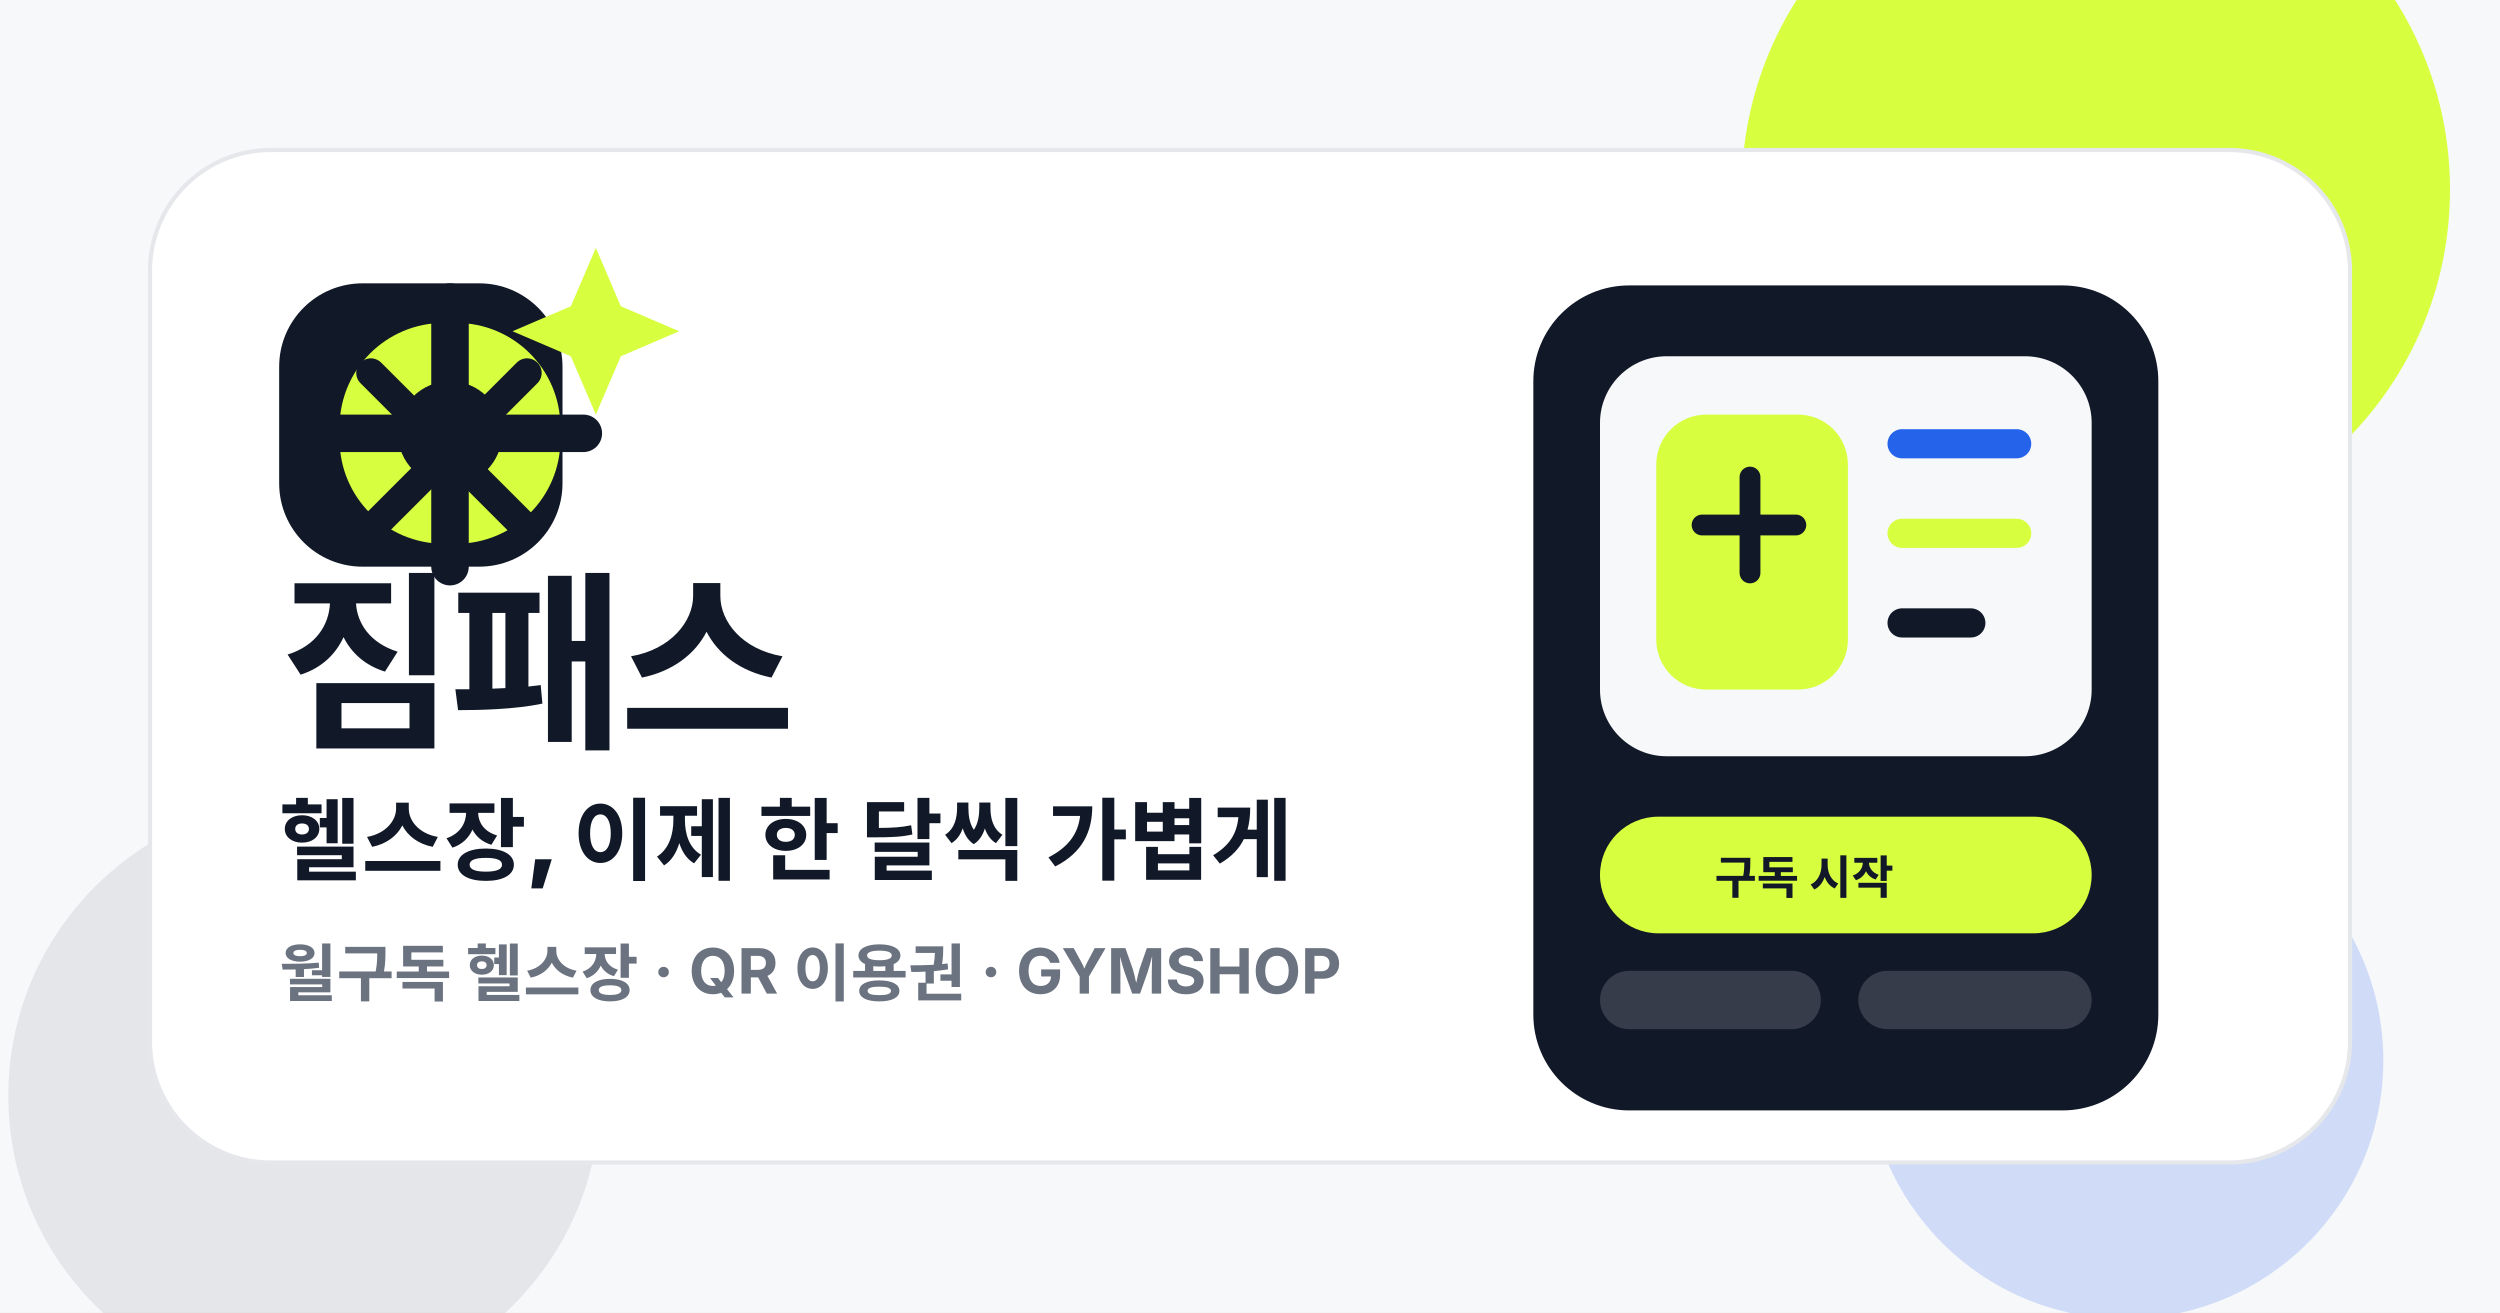
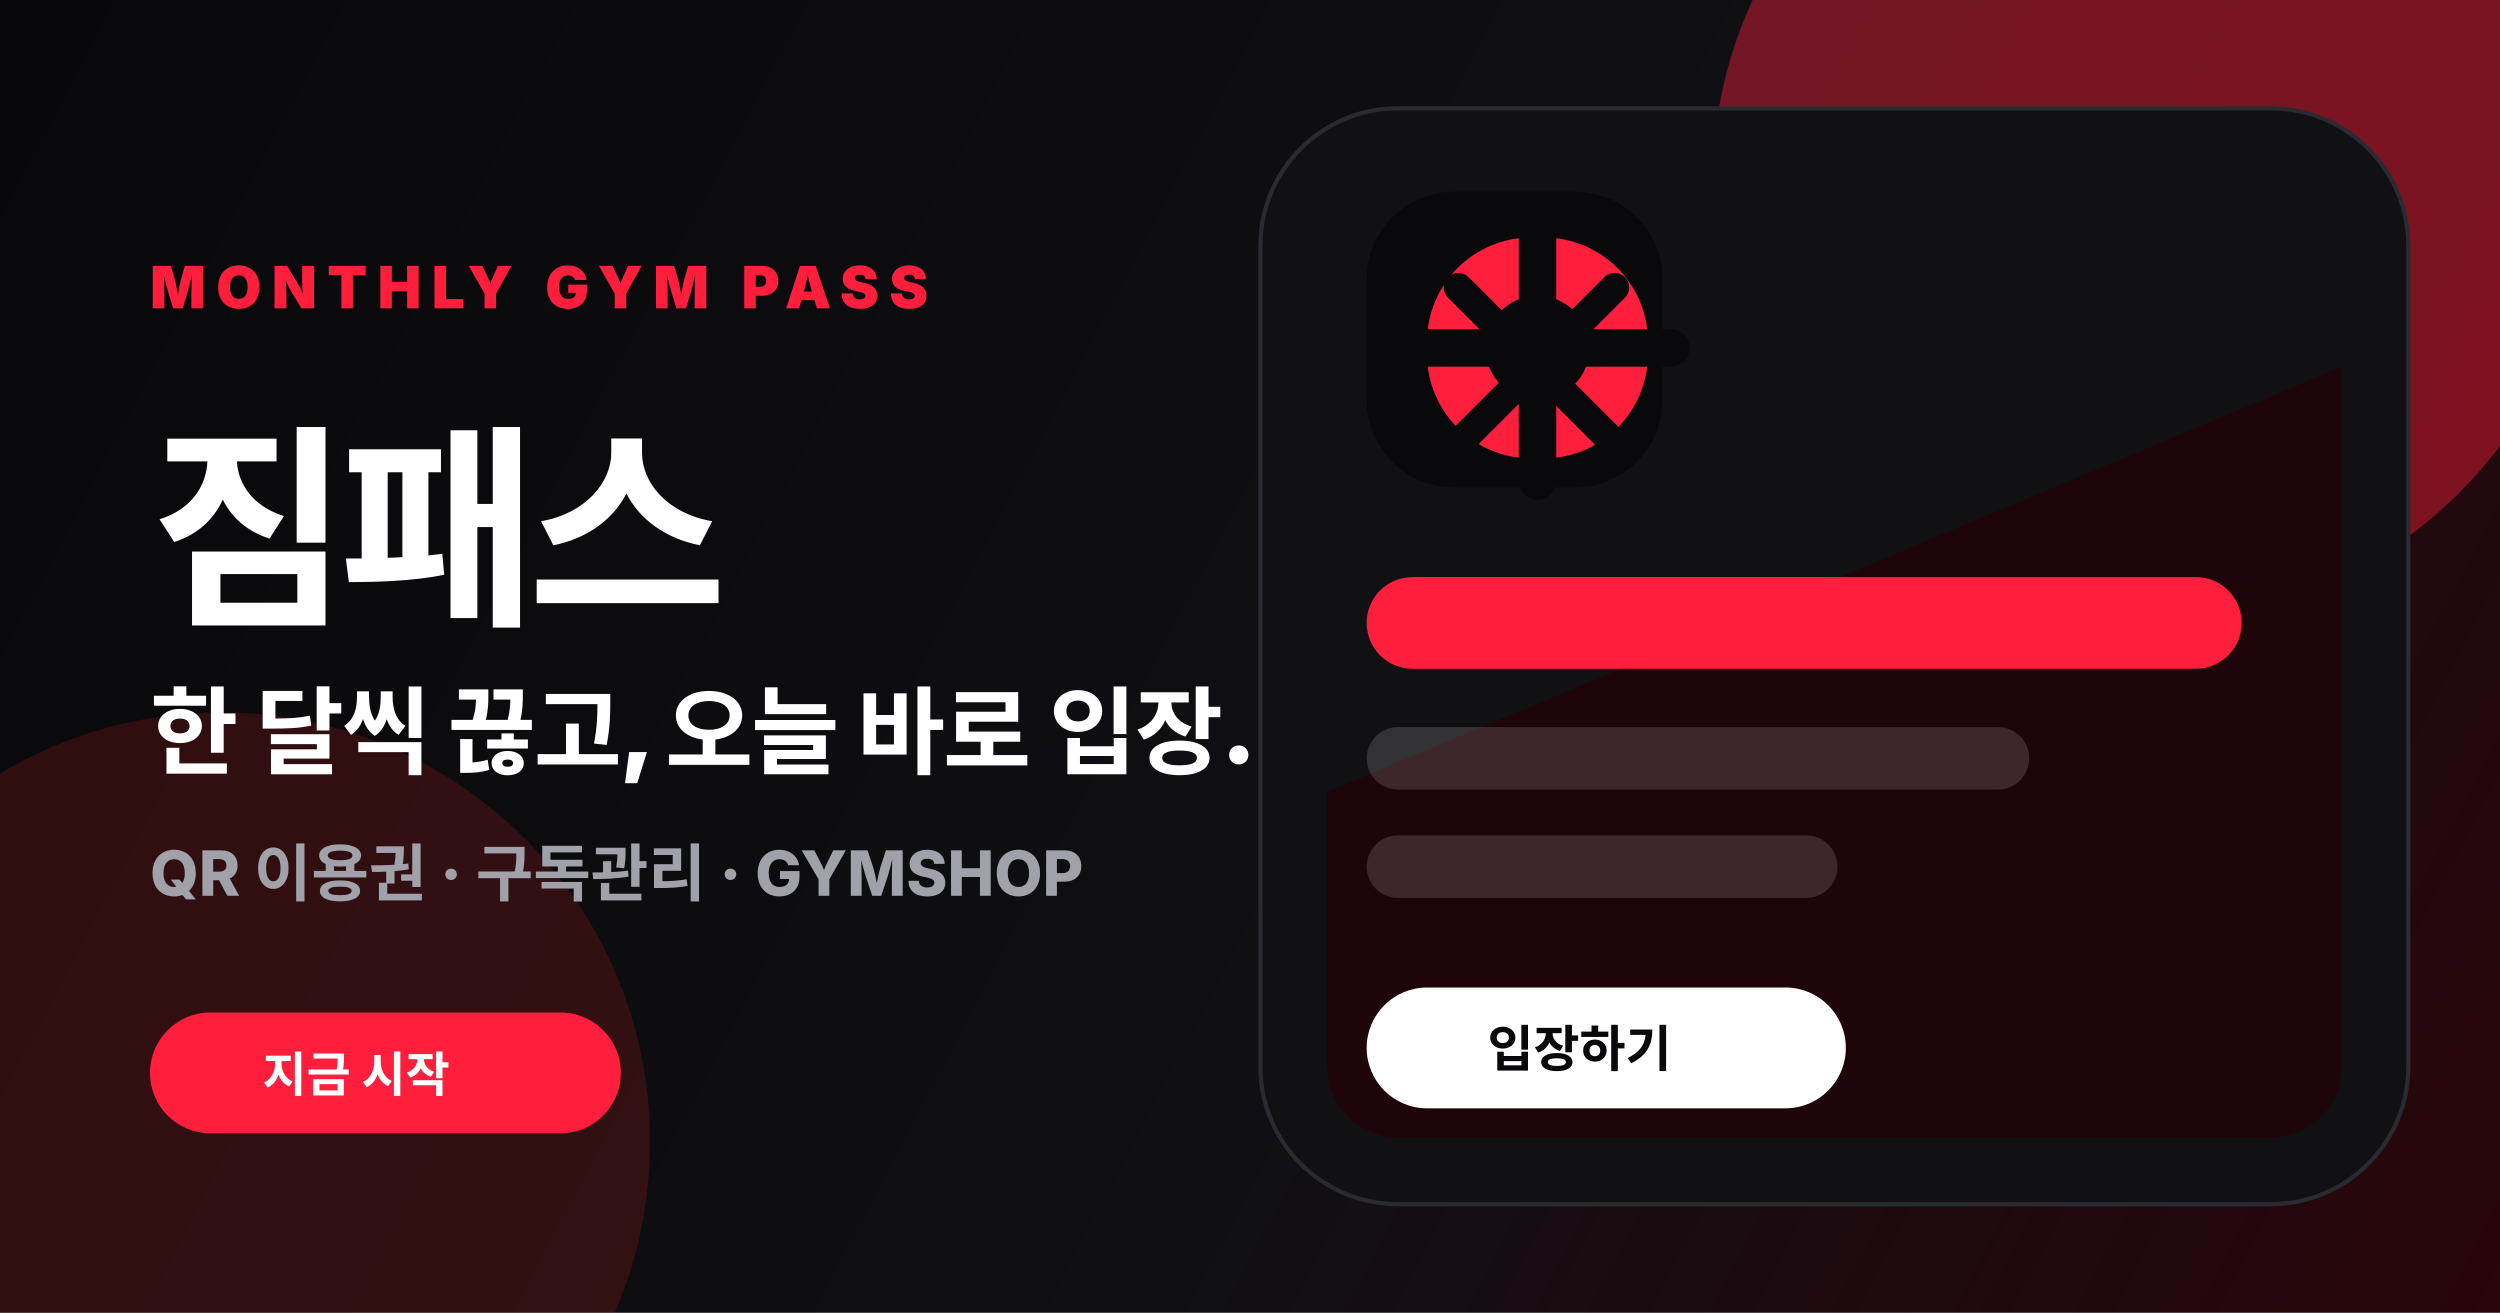
<svg xmlns="http://www.w3.org/2000/svg" width="1200" height="630" viewBox="0 0 1200 630" fill="none">
-   <rect width="1200" height="630" fill="#F7F8FA" />
-   <circle cx="1006" cy="91" r="170" fill="#D7FF3F" />
-   <circle cx="1020" cy="509" r="124" fill="#2563EB" fill-opacity="0.18" />
-   <circle cx="146" cy="526" r="142" fill="#111827" fill-opacity="0.08" />
-   <rect x="72" y="72" width="1056" height="486" rx="58" fill="#FFFFFF" />
-   <rect x="72" y="72" width="1056" height="486" rx="58" stroke="#E5E7EB" stroke-width="2" />
-   <rect x="134" y="136" width="136" height="136" rx="40" fill="#111827" />
-   <path d="M163 205C163 177.386 185.386 155 213 155H219C246.614 155 269 177.386 269 205V211C269 238.614 246.614 261 219 261H213C185.386 261 163 238.614 163 211V205Z" fill="#D7FF3F" />
-   <path d="M216 145V272" stroke="#111827" stroke-width="18" stroke-linecap="round" />
-   <path d="M153 208H280" stroke="#111827" stroke-width="18" stroke-linecap="round" />
-   <path d="M178 179L253 254" stroke="#111827" stroke-width="14" stroke-linecap="round" />
-   <path d="M253 179L178 254" stroke="#111827" stroke-width="14" stroke-linecap="round" />
-   <circle cx="216" cy="208" r="25" fill="#111827" />
-   <path d="M286 119L298 147L326 159L298 171L286 199L274 171L246 159L274 147L286 119Z" fill="#D7FF3F" />
-   <text x="134" y="352" fill="#111827" font-family="Pretendard, Inter, Arial, sans-serif" font-size="92" font-weight="900" letter-spacing="-3">짐패스</text>
-   <text x="134" y="419" fill="#111827" font-family="Pretendard, Inter, Arial, sans-serif" font-size="43" font-weight="850">헬스장, 이제 한 달씩 가볍게</text>
-   <text x="134" y="478" fill="#6B7280" font-family="Pretendard, Inter, Arial, sans-serif" font-size="30" font-weight="700">월구독 헬스장 · QR 이용권 · GYMSHOP</text>
-   <rect x="736" y="137" width="300" height="396" rx="46" fill="#111827" />
-   <rect x="768" y="171" width="236" height="192" rx="32" fill="#F7F8FA" />
-   <rect x="795" y="199" width="92" height="132" rx="24" fill="#D7FF3F" />
-   <path d="M817 252H862" stroke="#111827" stroke-width="10" stroke-linecap="round" />
-   <path d="M840 229V275" stroke="#111827" stroke-width="10" stroke-linecap="round" />
-   <path d="M913 213H968" stroke="#2563EB" stroke-width="14" stroke-linecap="round" />
-   <path d="M913 256H968" stroke="#D7FF3F" stroke-width="14" stroke-linecap="round" />
-   <path d="M913 299H946" stroke="#111827" stroke-width="14" stroke-linecap="round" />
-   <rect x="768" y="392" width="236" height="56" rx="28" fill="#D7FF3F" />
-   <text x="823" y="429" fill="#111827" font-family="Pretendard, Inter, Arial, sans-serif" font-size="22" font-weight="900">구독 시작</text>
-   <rect x="768" y="466" width="106" height="28" rx="14" fill="#FFFFFF" fill-opacity="0.16" />
-   <rect x="892" y="466" width="112" height="28" rx="14" fill="#FFFFFF" fill-opacity="0.16" />
+   <rect width="1200" height="630" fill="#050506" />
+   <path d="M0 0H1200V630H0V0Z" fill="url(#bg)" />
+   <circle cx="1032" cy="88" r="210" fill="#FF1F3D" fill-opacity="0.42" />
+   <circle cx="106" cy="548" r="206" fill="#B91C1C" fill-opacity="0.22" />
+   <path d="M671 52H1090C1126.45 52 1156 81.549 1156 118V512C1156 548.451 1126.45 578 1090 578H671C634.549 578 605 548.451 605 512V118C605 81.549 634.549 52 671 52Z" fill="#111114" stroke="#2A2A31" stroke-width="2" />
+   <path d="M637 380L1124 176V512C1124 530.778 1108.78 546 1090 546H671C652.222 546 637 530.778 637 512V380Z" fill="#1E0509" />
+   <rect x="656" y="92" width="142" height="142" rx="42" fill="#09090B" />
+   <path d="M685 164C685 136.386 707.386 114 735 114H741C768.614 114 791 136.386 791 164V170C791 197.614 768.614 220 741 220H735C707.386 220 685 197.614 685 170V164Z" fill="#FF1F3D" />
+   <path d="M738 104V231" stroke="#09090B" stroke-width="18" stroke-linecap="round" />
+   <path d="M675 167H802" stroke="#09090B" stroke-width="18" stroke-linecap="round" />
+   <path d="M700 138L775 213" stroke="#09090B" stroke-width="14" stroke-linecap="round" />
+   <path d="M775 138L700 213" stroke="#09090B" stroke-width="14" stroke-linecap="round" />
+   <circle cx="738" cy="167" r="25" fill="#09090B" />
+   <rect x="656" y="277" width="420" height="44" rx="22" fill="#FF1F3D" />
+   <rect x="656" y="349" width="318" height="30" rx="15" fill="#FFFFFF" fill-opacity="0.14" />
+   <rect x="656" y="401" width="226" height="30" rx="15" fill="#FFFFFF" fill-opacity="0.14" />
+   <rect x="656" y="474" width="230" height="58" rx="29" fill="#FFFFFF" />
+   <text x="714" y="512" fill="#09090B" font-family="Pretendard, Inter, Arial, sans-serif" font-size="24" font-weight="900">입장하기</text>
+   <text x="72" y="148" fill="#FF1F3D" font-family="Pretendard, Inter, Arial, sans-serif" font-size="28" font-weight="900" letter-spacing="5">MONTHLY GYM PASS</text>
+   <text x="72" y="292" fill="#FFFFFF" font-family="Pretendard, Inter, Arial, sans-serif" font-size="104" font-weight="900" letter-spacing="-5">짐패스</text>
+   <text x="72" y="368" fill="#FFFFFF" font-family="Pretendard, Inter, Arial, sans-serif" font-size="46" font-weight="900" letter-spacing="-1">한 달씩 끊고, 오늘 바로 입장.</text>
+   <text x="72" y="430" fill="#A1A1AA" font-family="Pretendard, Inter, Arial, sans-serif" font-size="30" font-weight="800">QR 이용권 · 구독관리 · GYMSHOP</text>
+   <rect x="72" y="486" width="226" height="58" rx="29" fill="#FF1F3D" />
+   <text x="126" y="524" fill="#FFFFFF" font-family="Pretendard, Inter, Arial, sans-serif" font-size="23" font-weight="900">지금 시작</text>
+   <defs>
+     <linearGradient id="bg" x1="0" y1="0" x2="1200" y2="630" gradientUnits="userSpaceOnUse">
+       <stop stop-color="#08080A" />
+       <stop offset="0.58" stop-color="#101014" />
+       <stop offset="1" stop-color="#2A050B" />
+     </linearGradient>
+   </defs>
</svg>
